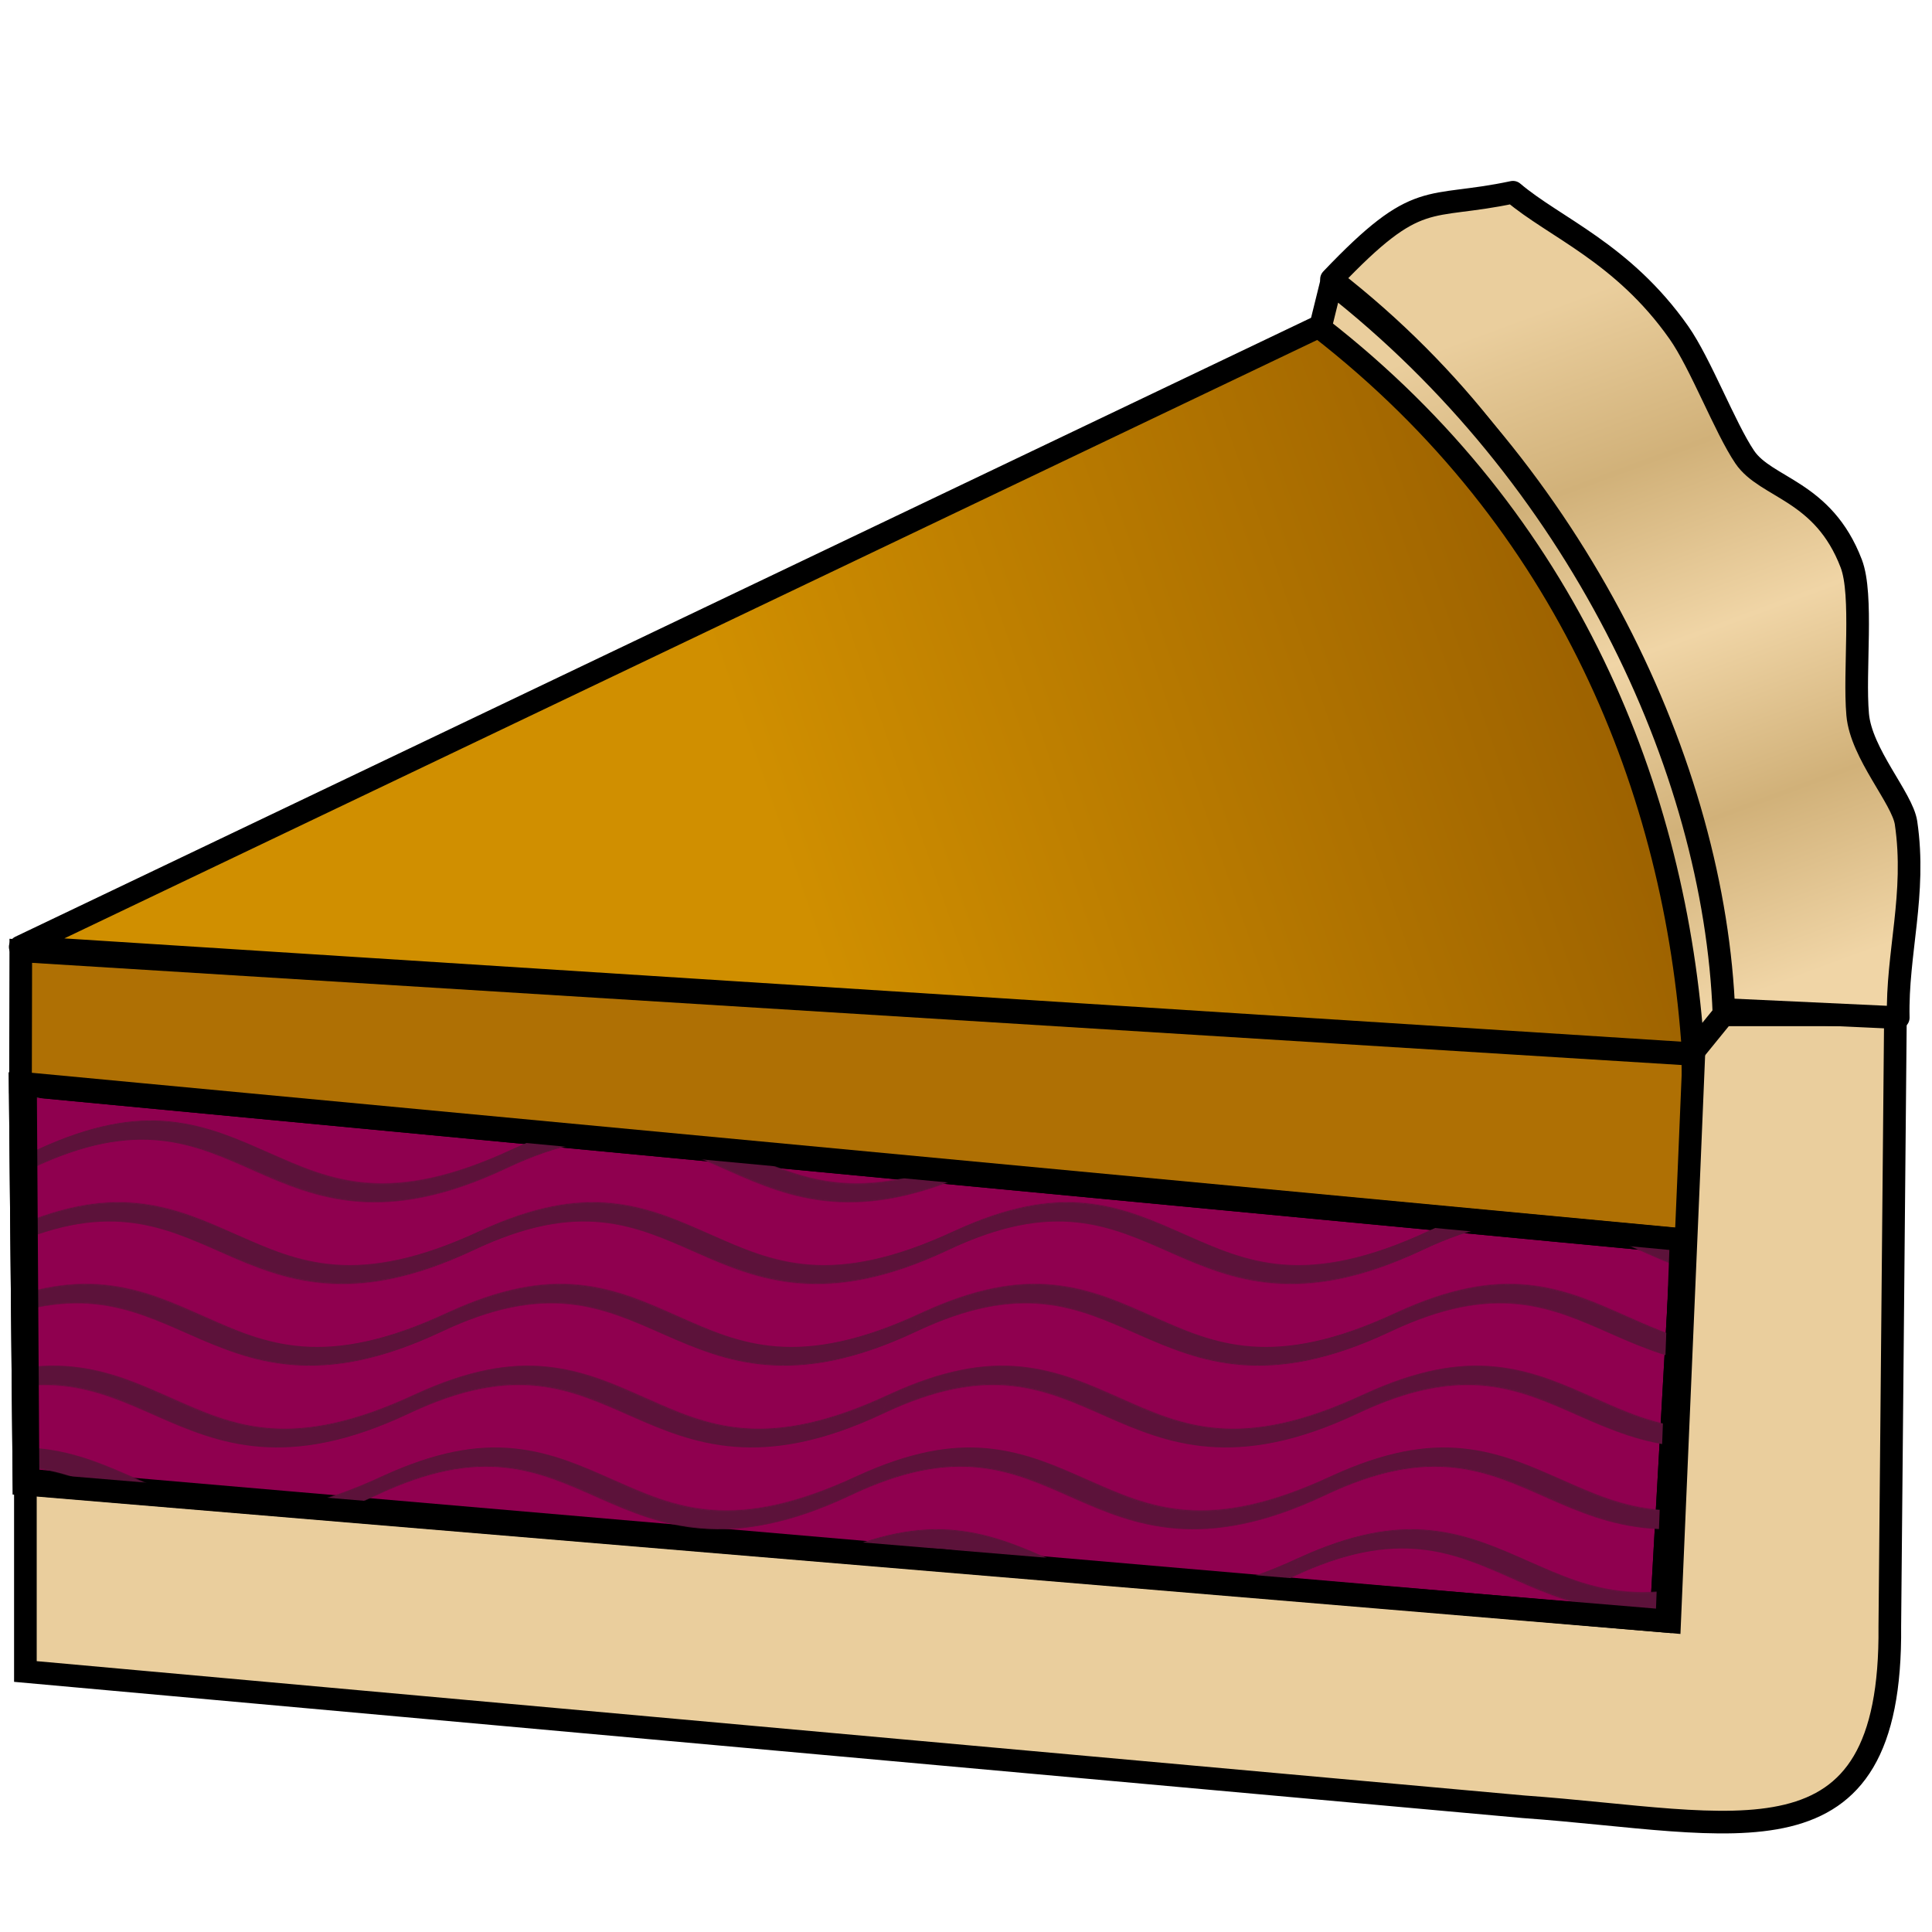
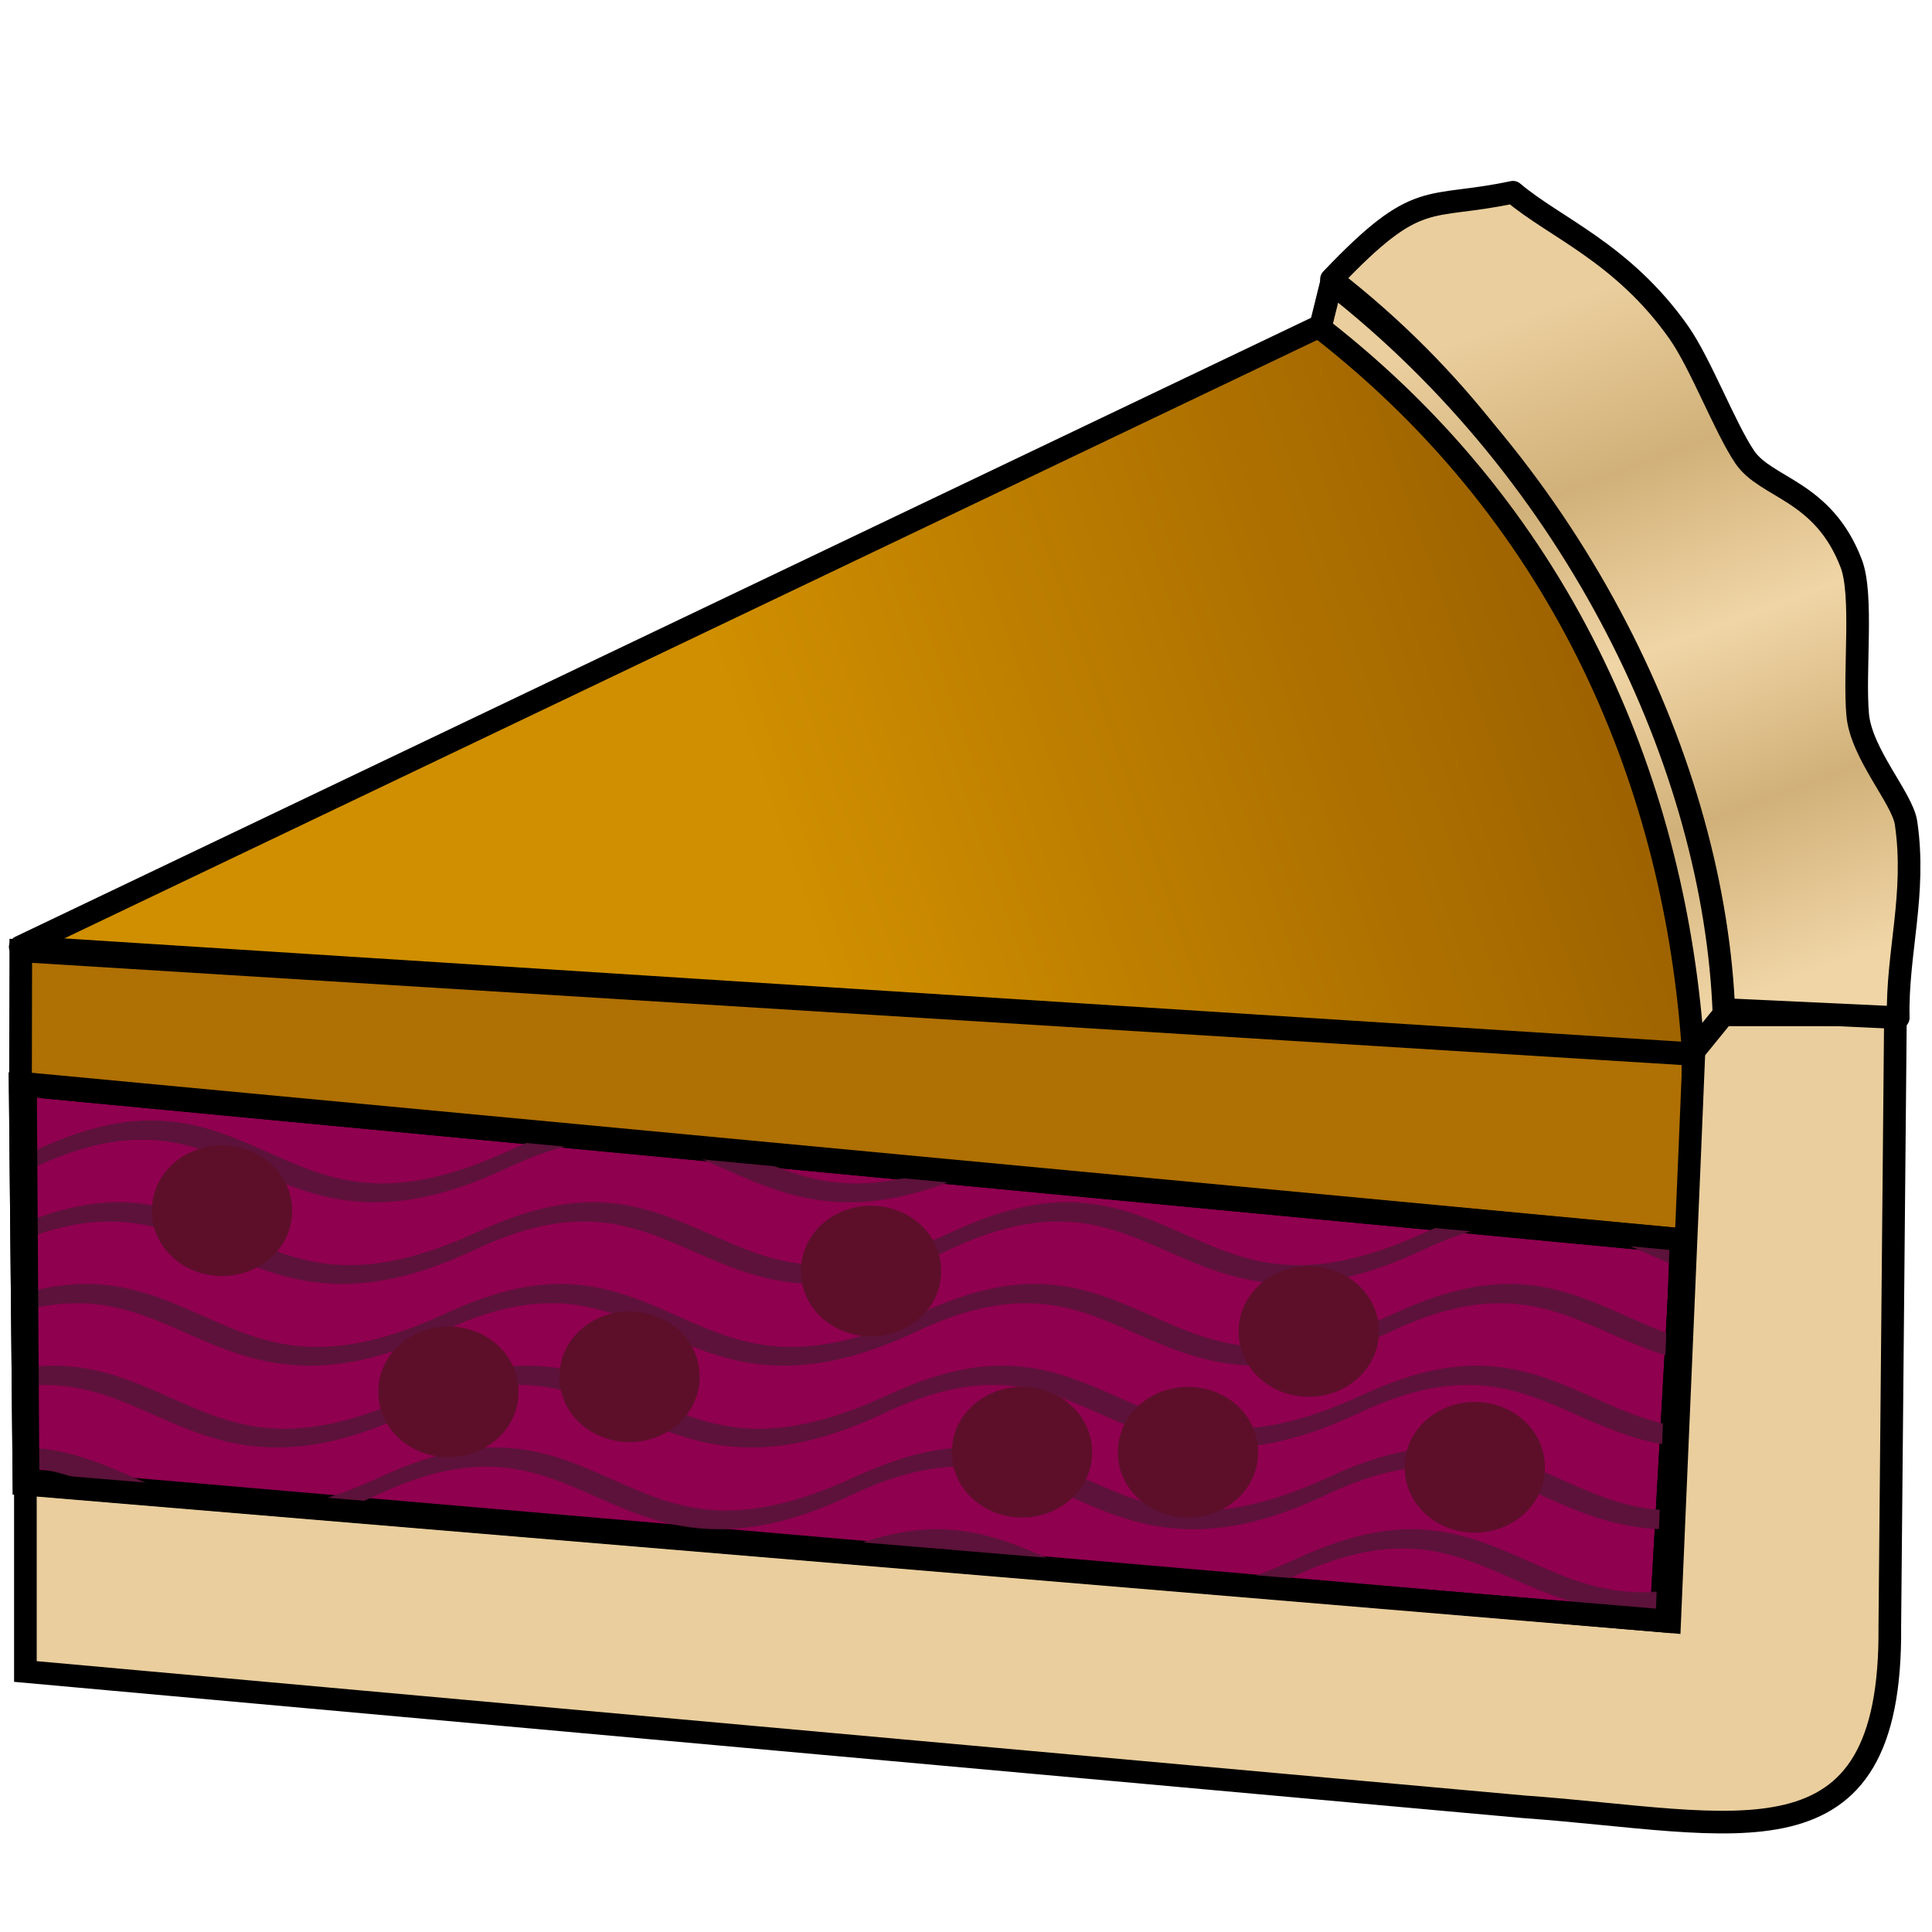
<svg xmlns="http://www.w3.org/2000/svg" xmlns:ns2="http://www.openswatchbook.org/uri/2009/osb" xmlns:xlink="http://www.w3.org/1999/xlink" width="256" height="256" id="svg2" version="1.1">
  <defs id="defs4">
+     <pattern xlink:href="#pattern6519-5" id="pattern3736" patternTransform="matrix(2.089807,0,-0.8324396,2.091248,-368.1026,-8.45149)" />
    <pattern xlink:href="#pattern6416" id="pattern6519" patternTransform="matrix(2.089807,0,-0.8324396,2.091248,-368.0913,-8.447575)" />
    <linearGradient id="linearGradient6421" ns2:paint="solid">
      <stop style="stop-color:#8f004f;stop-opacity:1;" offset="0" id="stop6423" />
    </linearGradient>
    <linearGradient id="linearGradient5443">
      <stop style="stop-color:#eace9d;stop-opacity:1;" offset="0" id="stop5445" />
      <stop id="stop5455" offset="0.25" style="stop-color:#d1b179;stop-opacity:1;" />
      <stop id="stop5453" offset="0.5" style="stop-color:#f0d5a6;stop-opacity:1;" />
      <stop style="stop-color:#d1b179;stop-opacity:1;" offset="0.75" id="stop5461" />
      <stop id="stop5451" offset="1" style="stop-color:#f0d5a6;stop-opacity:1;" />
    </linearGradient>
    <linearGradient id="linearGradient5431">
      <stop style="stop-color:#d08f00;stop-opacity:1;" offset="0" id="stop5433" />
      <stop id="stop5439" offset="1" style="stop-color:#7a4300;stop-opacity:1;" />
    </linearGradient>
    <linearGradient xlink:href="#linearGradient5431" id="linearGradient5437" x1="412.679" y1="437.719" x2="496.429" y2="408.612" gradientUnits="userSpaceOnUse" gradientTransform="matrix(2.089807,0,0,2.091248,-759.7879,-8.446739)" />
    <linearGradient xlink:href="#linearGradient5443" id="linearGradient5449" x1="470" y1="401.291" x2="485.714" y2="443.791" gradientUnits="userSpaceOnUse" gradientTransform="matrix(2.089807,0,0,2.091248,-759.7879,-8.446739)" />
    <pattern patternUnits="userSpaceOnUse" width="102.14" height="109" patternTransform="translate(-0.7599997,-3.57)" id="pattern6061">
      <circle transform="matrix(10,0,0,10,0.7599997,3.57)" id="circle5973" r="0.45" cy="0.81" cx="2.567" style="fill:#4c062d;fill-opacity:1;stroke:none" />
      <circle transform="matrix(10,0,0,10,0.7599997,3.57)" id="circle5975" r="0.45" cy="2.33" cx="3.048" style="fill:#4c062d;fill-opacity:1;stroke:none" />
      <circle transform="matrix(10,0,0,10,0.7599997,3.57)" id="circle5977" r="0.45" cy="2.415" cx="4.418" style="fill:#4c062d;fill-opacity:1;stroke:none" />
      <circle transform="matrix(10,0,0,10,0.7599997,3.57)" id="circle5979" r="0.45" cy="3.029" cx="1.844" style="fill:#4c062d;fill-opacity:1;stroke:none" />
      <circle transform="matrix(10,0,0,10,0.7599997,3.57)" id="circle5981" r="0.45" cy="1.363" cx="6.08" style="fill:#4c062d;fill-opacity:1;stroke:none" />
      <circle transform="matrix(10,0,0,10,0.7599997,3.57)" id="circle5983" r="0.45" cy="4.413" cx="5.819" style="fill:#4c062d;fill-opacity:1;stroke:none" />
      <circle transform="matrix(10,0,0,10,0.7599997,3.57)" id="circle5985" r="0.45" cy="4.048" cx="4.305" style="fill:#4c062d;fill-opacity:1;stroke:none" />
      <circle transform="matrix(10,0,0,10,0.7599997,3.57)" id="circle5987" r="0.45" cy="3.045" cx="5.541" style="fill:#4c062d;fill-opacity:1;stroke:none" />
      <circle transform="matrix(10,0,0,10,0.7599997,3.57)" id="circle5989" r="0.45" cy="5.527" cx="4.785" style="fill:#4c062d;fill-opacity:1;stroke:none" />
      <circle transform="matrix(10,0,0,10,0.7599997,3.57)" id="circle5991" r="0.45" cy="5.184" cx="2.667" style="fill:#4c062d;fill-opacity:1;stroke:none" />
      <circle transform="matrix(10,0,0,10,0.7599997,3.57)" id="circle5993" r="0.45" cy="1.448" cx="7.965" style="fill:#4c062d;fill-opacity:1;stroke:none" />
      <circle transform="matrix(10,0,0,10,0.7599997,3.57)" id="circle5995" r="0.45" cy="5.049" cx="7.047" style="fill:#4c062d;fill-opacity:1;stroke:none" />
      <circle transform="matrix(10,0,0,10,0.7599997,3.57)" id="circle5997" r="0.45" cy="0.895" cx="4.34" style="fill:#4c062d;fill-opacity:1;stroke:none" />
      <circle transform="matrix(10,0,0,10,0.7599997,3.57)" id="circle5999" r="0.45" cy="0.34" cx="7.125" style="fill:#4c062d;fill-opacity:1;stroke:none" />
      <circle transform="matrix(10,0,0,10,0.7599997,3.57)" id="circle6001" r="0.45" cy="1.049" cx="9.553" style="fill:#4c062d;fill-opacity:1;stroke:none" />
      <circle transform="matrix(10,0,0,10,0.7599997,3.57)" id="circle6003" r="0.45" cy="2.689" cx="7.006" style="fill:#4c062d;fill-opacity:1;stroke:none" />
      <circle transform="matrix(10,0,0,10,0.7599997,3.57)" id="circle6005" r="0.45" cy="2.689" cx="8.909" style="fill:#4c062d;fill-opacity:1;stroke:none" />
      <circle transform="matrix(10,0,0,10,0.7599997,3.57)" id="circle6007" r="0.45" cy="4.407" cx="9.315" style="fill:#4c062d;fill-opacity:1;stroke:none" />
      <circle transform="matrix(10,0,0,10,0.7599997,3.57)" id="circle6009" r="0.45" cy="3.87" cx="7.82" style="fill:#4c062d;fill-opacity:1;stroke:none" />
      <circle transform="matrix(10,0,0,10,0.7599997,3.57)" id="circle6011" r="0.45" cy="5.948" cx="8.27" style="fill:#4c062d;fill-opacity:1;stroke:none" />
      <circle transform="matrix(10,0,0,10,0.7599997,3.57)" id="circle6013" r="0.45" cy="7.428" cx="7.973" style="fill:#4c062d;fill-opacity:1;stroke:none" />
      <circle transform="matrix(10,0,0,10,0.7599997,3.57)" id="circle6015" r="0.45" cy="8.072" cx="9.342" style="fill:#4c062d;fill-opacity:1;stroke:none" />
      <circle transform="matrix(10,0,0,10,0.7599997,3.57)" id="circle6017" r="0.45" cy="9.315" cx="8.206" style="fill:#4c062d;fill-opacity:1;stroke:none" />
      <circle transform="matrix(10,0,0,10,0.7599997,3.57)" id="circle6019" r="0.45" cy="9.475" cx="9.682" style="fill:#4c062d;fill-opacity:1;stroke:none" />
      <circle transform="matrix(10,0,0,10,0.7599997,3.57)" id="circle6021" r="0.45" cy="6.186" cx="9.688" style="fill:#4c062d;fill-opacity:1;stroke:none" />
      <circle transform="matrix(10,0,0,10,0.7599997,3.57)" id="circle6023" r="0.45" cy="6.296" cx="3.379" style="fill:#4c062d;fill-opacity:1;stroke:none" />
      <circle transform="matrix(10,0,0,10,0.7599997,3.57)" id="circle6025" r="0.45" cy="8.204" cx="2.871" style="fill:#4c062d;fill-opacity:1;stroke:none" />
      <circle transform="matrix(10,0,0,10,0.7599997,3.57)" id="circle6027" r="0.45" cy="8.719" cx="4.59" style="fill:#4c062d;fill-opacity:1;stroke:none" />
      <circle transform="matrix(10,0,0,10,0.7599997,3.57)" id="circle6029" r="0.45" cy="9.671" cx="3.181" style="fill:#4c062d;fill-opacity:1;stroke:none" />
      <circle transform="matrix(10,0,0,10,0.7599997,3.57)" id="circle6031" r="0.45" cy="7.315" cx="5.734" style="fill:#4c062d;fill-opacity:1;stroke:none" />
      <circle transform="matrix(10,0,0,10,0.7599997,3.57)" id="circle6033" r="0.45" cy="6.513" cx="6.707" style="fill:#4c062d;fill-opacity:1;stroke:none" />
      <circle transform="matrix(10,0,0,10,0.7599997,3.57)" id="circle6035" r="0.45" cy="9.67" cx="5.73" style="fill:#4c062d;fill-opacity:1;stroke:none" />
      <circle transform="matrix(10,0,0,10,0.7599997,3.57)" id="circle6037" r="0.45" cy="8.373" cx="6.535" style="fill:#4c062d;fill-opacity:1;stroke:none" />
      <circle transform="matrix(10,0,0,10,0.7599997,3.57)" id="circle6039" r="0.45" cy="7.154" cx="4.37" style="fill:#4c062d;fill-opacity:1;stroke:none" />
      <circle transform="matrix(10,0,0,10,0.7599997,3.57)" id="circle6041" r="0.45" cy="7.25" cx="0.622" style="fill:#4c062d;fill-opacity:1;stroke:none" />
      <circle transform="matrix(10,0,0,10,0.7599997,3.57)" id="circle6043" r="0.45" cy="5.679" cx="0.831" style="fill:#4c062d;fill-opacity:1;stroke:none" />
      <circle transform="matrix(10,0,0,10,0.7599997,3.57)" id="circle6045" r="0.45" cy="8.519" cx="1.257" style="fill:#4c062d;fill-opacity:1;stroke:none" />
      <circle transform="matrix(10,0,0,10,0.7599997,3.57)" id="circle6047" r="0.45" cy="6.877" cx="1.989" style="fill:#4c062d;fill-opacity:1;stroke:none" />
      <circle transform="matrix(10,0,0,10,0.7599997,3.57)" id="circle6049" r="0.45" cy="3.181" cx="0.374" style="fill:#4c062d;fill-opacity:1;stroke:none" />
      <circle transform="matrix(10,0,0,10,0.7599997,3.57)" id="circle6051" r="0.45" cy="1.664" cx="1.166" style="fill:#4c062d;fill-opacity:1;stroke:none" />
      <circle transform="matrix(10,0,0,10,0.7599997,3.57)" id="circle6053" r="0.45" cy="0.093" cx="1.151" style="fill:#4c062d;fill-opacity:1;stroke:none" />
      <circle transform="matrix(10,0,0,10,0.7599997,3.57)" id="circle6055" r="0.45" cy="10.093" cx="1.151" style="fill:#4c062d;fill-opacity:1;stroke:none" />
      <circle transform="matrix(10,0,0,10,0.7599997,3.57)" id="circle6057" r="0.45" cy="4.451" cx="1.302" style="fill:#4c062d;fill-opacity:1;stroke:none" />
      <circle transform="matrix(10,0,0,10,0.7599997,3.57)" id="circle6059" r="0.45" cy="3.763" cx="3.047" style="fill:#4c062d;fill-opacity:1;stroke:none" />
    </pattern>
    <pattern patternUnits="userSpaceOnUse" width="30.076" height="5.18" patternTransform="translate(-0.01,-4.0260977e-4)" id="pattern6416">
      <path id="path6414" d="m 7.607,0.061 c -2.518,-0.248 -4.941,0.241 -7.607,1.727 l 0,1.273 c 2.783,-1.63 5.183,-2.009 7.482,-1.781 2.298,0.228 4.497,1.081 6.781,1.938 4.567,1.713 9.551,3.458 15.813,-0.157 l -0.004,-1.273 c -6.44,3.709 -10.816,1.982 -15.371,0.273 -2.278,-0.854 -4.576,-1.75 -7.094,-2 z" style="fill:#5c123a;fill-opacity:1;stroke:none" />
    </pattern>
    <linearGradient xlink:href="#linearGradient6421" id="linearGradient6425" x1="364.349" y1="470.565" x2="470.73" y2="470.565" gradientUnits="userSpaceOnUse" gradientTransform="matrix(2.089807,0,0,2.091248,-759.7879,-8.446739)" />
    <linearGradient xlink:href="#linearGradient5443" id="linearGradient6523" gradientUnits="userSpaceOnUse" x1="470" y1="401.291" x2="485.714" y2="443.791" gradientTransform="matrix(2.089807,0,0,2.091248,-759.7879,-8.446739)" />
+     <pattern xlink:href="#pattern6416-4" id="pattern6519-5" patternTransform="matrix(2.089807,0,-0.8324396,2.091248,-48.0152,22.95952)" />
+     <pattern patternUnits="userSpaceOnUse" width="30.076" height="5.18" patternTransform="translate(-0.01,-4.0260977e-4)" id="pattern6416-4">
+       <path id="path6414-4" d="m 7.607,0.061 c -2.518,-0.248 -4.941,0.241 -7.607,1.727 l 0,1.273 c 2.783,-1.63 5.183,-2.009 7.482,-1.781 2.298,0.228 4.497,1.081 6.781,1.938 4.567,1.713 9.551,3.458 15.813,-0.157 l -0.004,-1.273 c -6.44,3.709 -10.816,1.982 -15.371,0.273 -2.278,-0.854 -4.576,-1.75 -7.094,-2 z" style="fill:#5c123a;fill-opacity:1;stroke:none" />
+     </pattern>
+     <linearGradient xlink:href="#linearGradient6421-9" id="linearGradient6425-9" x1="364.349" y1="470.565" x2="470.73" y2="470.565" gradientUnits="userSpaceOnUse" gradientTransform="matrix(2.089807,0,0,2.091248,-759.7991,-8.45065)" />
+     <linearGradient id="linearGradient6421-9" ns2:paint="solid">
+       <stop style="stop-color:#8f004f;stop-opacity:1;" offset="0" id="stop6423-3" />
+     </linearGradient>
  </defs>
  <g id="layer1" transform="translate(0,-796.3622)">
    <path style="fill:url(#linearGradient5437);fill-opacity:1;stroke:#000000;stroke-width:3;stroke-linecap:butt;stroke-linejoin:round;stroke-opacity:1;stroke-miterlimit:4;stroke-dasharray:none" d="M 2.68,921.834 179.107,837.563 c 33.754,27.128 44.576,63.447 46.59,98.516 z" id="path3050" />
    <path style="fill:#af7004;fill-opacity:1;stroke:#000000;stroke-width:3;stroke-linecap:butt;stroke-linejoin:miter;stroke-opacity:1;stroke-miterlimit:4;stroke-dasharray:none" d="M 2.718,939.877 224.558,960.765 224.303,936.071 2.754,922.348 z" id="path3052" />
    <path style="fill:url(#linearGradient6425);fill-opacity:1;stroke:#000000;stroke-width:3;stroke-linecap:butt;stroke-linejoin:miter;stroke-opacity:1;stroke-miterlimit:4;stroke-dasharray:none" d="m 2.677,940.105 0.503,52.911 216.9,18.123 2.823,-50.143 z" id="path3054" />
    <path style="fill:#eace9d;fill-opacity:1;stroke:#000000;stroke-width:3;stroke-linecap:butt;stroke-linejoin:miter;stroke-opacity:1;stroke-miterlimit:4;stroke-dasharray:none" d="m 3.365,992.45 0,25.394 198.532,17.925 c 28.21,2.015 48.824,9.055 48.513,-23.9 l 0.746,-81.036 -26.496,0 -0.856,20.522 -2.568,59.885 z" id="path3056" />
    <path style="fill:url(#linearGradient5449);fill-opacity:1;stroke:#000000;stroke-width:3;stroke-linecap:butt;stroke-linejoin:round;stroke-opacity:1;stroke-miterlimit:4;stroke-dasharray:none" d="m 251.529,931.206 c -0.204,-8.511 2.421,-16.374 1.031,-25.809 -0.481,-3.264 -5.95,-9.158 -6.409,-14.349 -0.507,-5.738 0.743,-15.833 -0.849,-20.006 -3.721,-9.753 -11.289,-9.941 -14.118,-14.121 -2.607,-3.854 -5.854,-12.411 -8.726,-16.494 -7.44,-10.576 -16.482,-13.912 -21.982,-18.593 -11.496,2.446 -12.424,-0.677 -24.049,11.531 32.921,25.603 45.668,62.068 47.934,96.577 z" id="path3058" />
    <path id="path6199" d="m 2.677,940.105 0.503,52.911 216.9,18.123 2.823,-50.143 z" style="fill:none;stroke:#000000;stroke-width:3;stroke-linecap:butt;stroke-linejoin:miter;stroke-opacity:1;stroke-miterlimit:4;stroke-dasharray:none" />
    <path id="path6427" d="m 3.38,940.105 0.34,52.911 217.149,18.123 1.884,-50.516 z" style="fill:url(#pattern6519);fill-opacity:1;stroke:#000000;stroke-width:3;stroke-linecap:butt;stroke-linejoin:miter;stroke-opacity:1;stroke-miterlimit:4;stroke-dasharray:none" />
    <path id="path6521" d="m 174.937,839.813 c 32.921,25.603 47.158,61.431 49.424,95.939 l 4.074,-5.009 c -1.196,-32.85 -19.581,-71.605 -52.021,-96.903 z" style="fill:url(#linearGradient6523);fill-opacity:1;stroke:#000000;stroke-width:3;stroke-linecap:butt;stroke-linejoin:round;stroke-opacity:1;stroke-miterlimit:4;stroke-dasharray:none" />
+     <path style="fill:#5d0f2a;fill-opacity:1;stroke:none" id="path3452" d="m 50.714,172.429 a 9.286,8.571 0 1 1 -18.571,0 9.286,8.571 0 1 1 18.571,0 z" transform="translate(-12.01125,784.3583)" />
+     <path transform="translate(17.98875,808.3583)" d="m 50.714,172.429 a 9.286,8.571 0 1 1 -18.571,0 9.286,8.571 0 1 1 18.571,0 z" id="path4222" style="fill:#5d0f2a;fill-opacity:1;stroke:none" />
+     <path style="fill:#5d0f2a;fill-opacity:1;stroke:none" id="path4224" d="m 50.714,172.429 a 9.286,8.571 0 1 1 -18.571,0 9.286,8.571 0 1 1 18.571,0 z" transform="translate(41.98875,806.3583)" />
+     <path transform="translate(73.98875,792.3583)" d="m 50.714,172.429 a 9.286,8.571 0 1 1 -18.571,0 9.286,8.571 0 1 1 18.571,0 z" id="path4226" style="fill:#5d0f2a;fill-opacity:1;stroke:none" />
+     <path style="fill:#5d0f2a;fill-opacity:1;stroke:none" id="path4228" d="m 50.714,172.429 a 9.286,8.571 0 1 1 -18.571,0 9.286,8.571 0 1 1 18.571,0 z" transform="translate(93.98875,816.3583)" />
+     <path transform="translate(115.9888,816.3583)" d="m 50.714,172.429 a 9.286,8.571 0 1 1 -18.571,0 9.286,8.571 0 1 1 18.571,0 z" id="path4230" style="fill:#5d0f2a;fill-opacity:1;stroke:none" />
+     <path style="fill:#5d0f2a;fill-opacity:1;stroke:none" id="path4232" d="m 50.714,172.429 a 9.286,8.571 0 1 1 -18.571,0 9.286,8.571 0 1 1 18.571,0 z" transform="translate(131.9888,800.3583)" />
+     <path transform="translate(153.9888,818.3583)" d="m 50.714,172.429 a 9.286,8.571 0 1 1 -18.571,0 9.286,8.571 0 1 1 18.571,0 z" id="path4234" style="fill:#5d0f2a;fill-opacity:1;stroke:none" />
  </g>
</svg>
